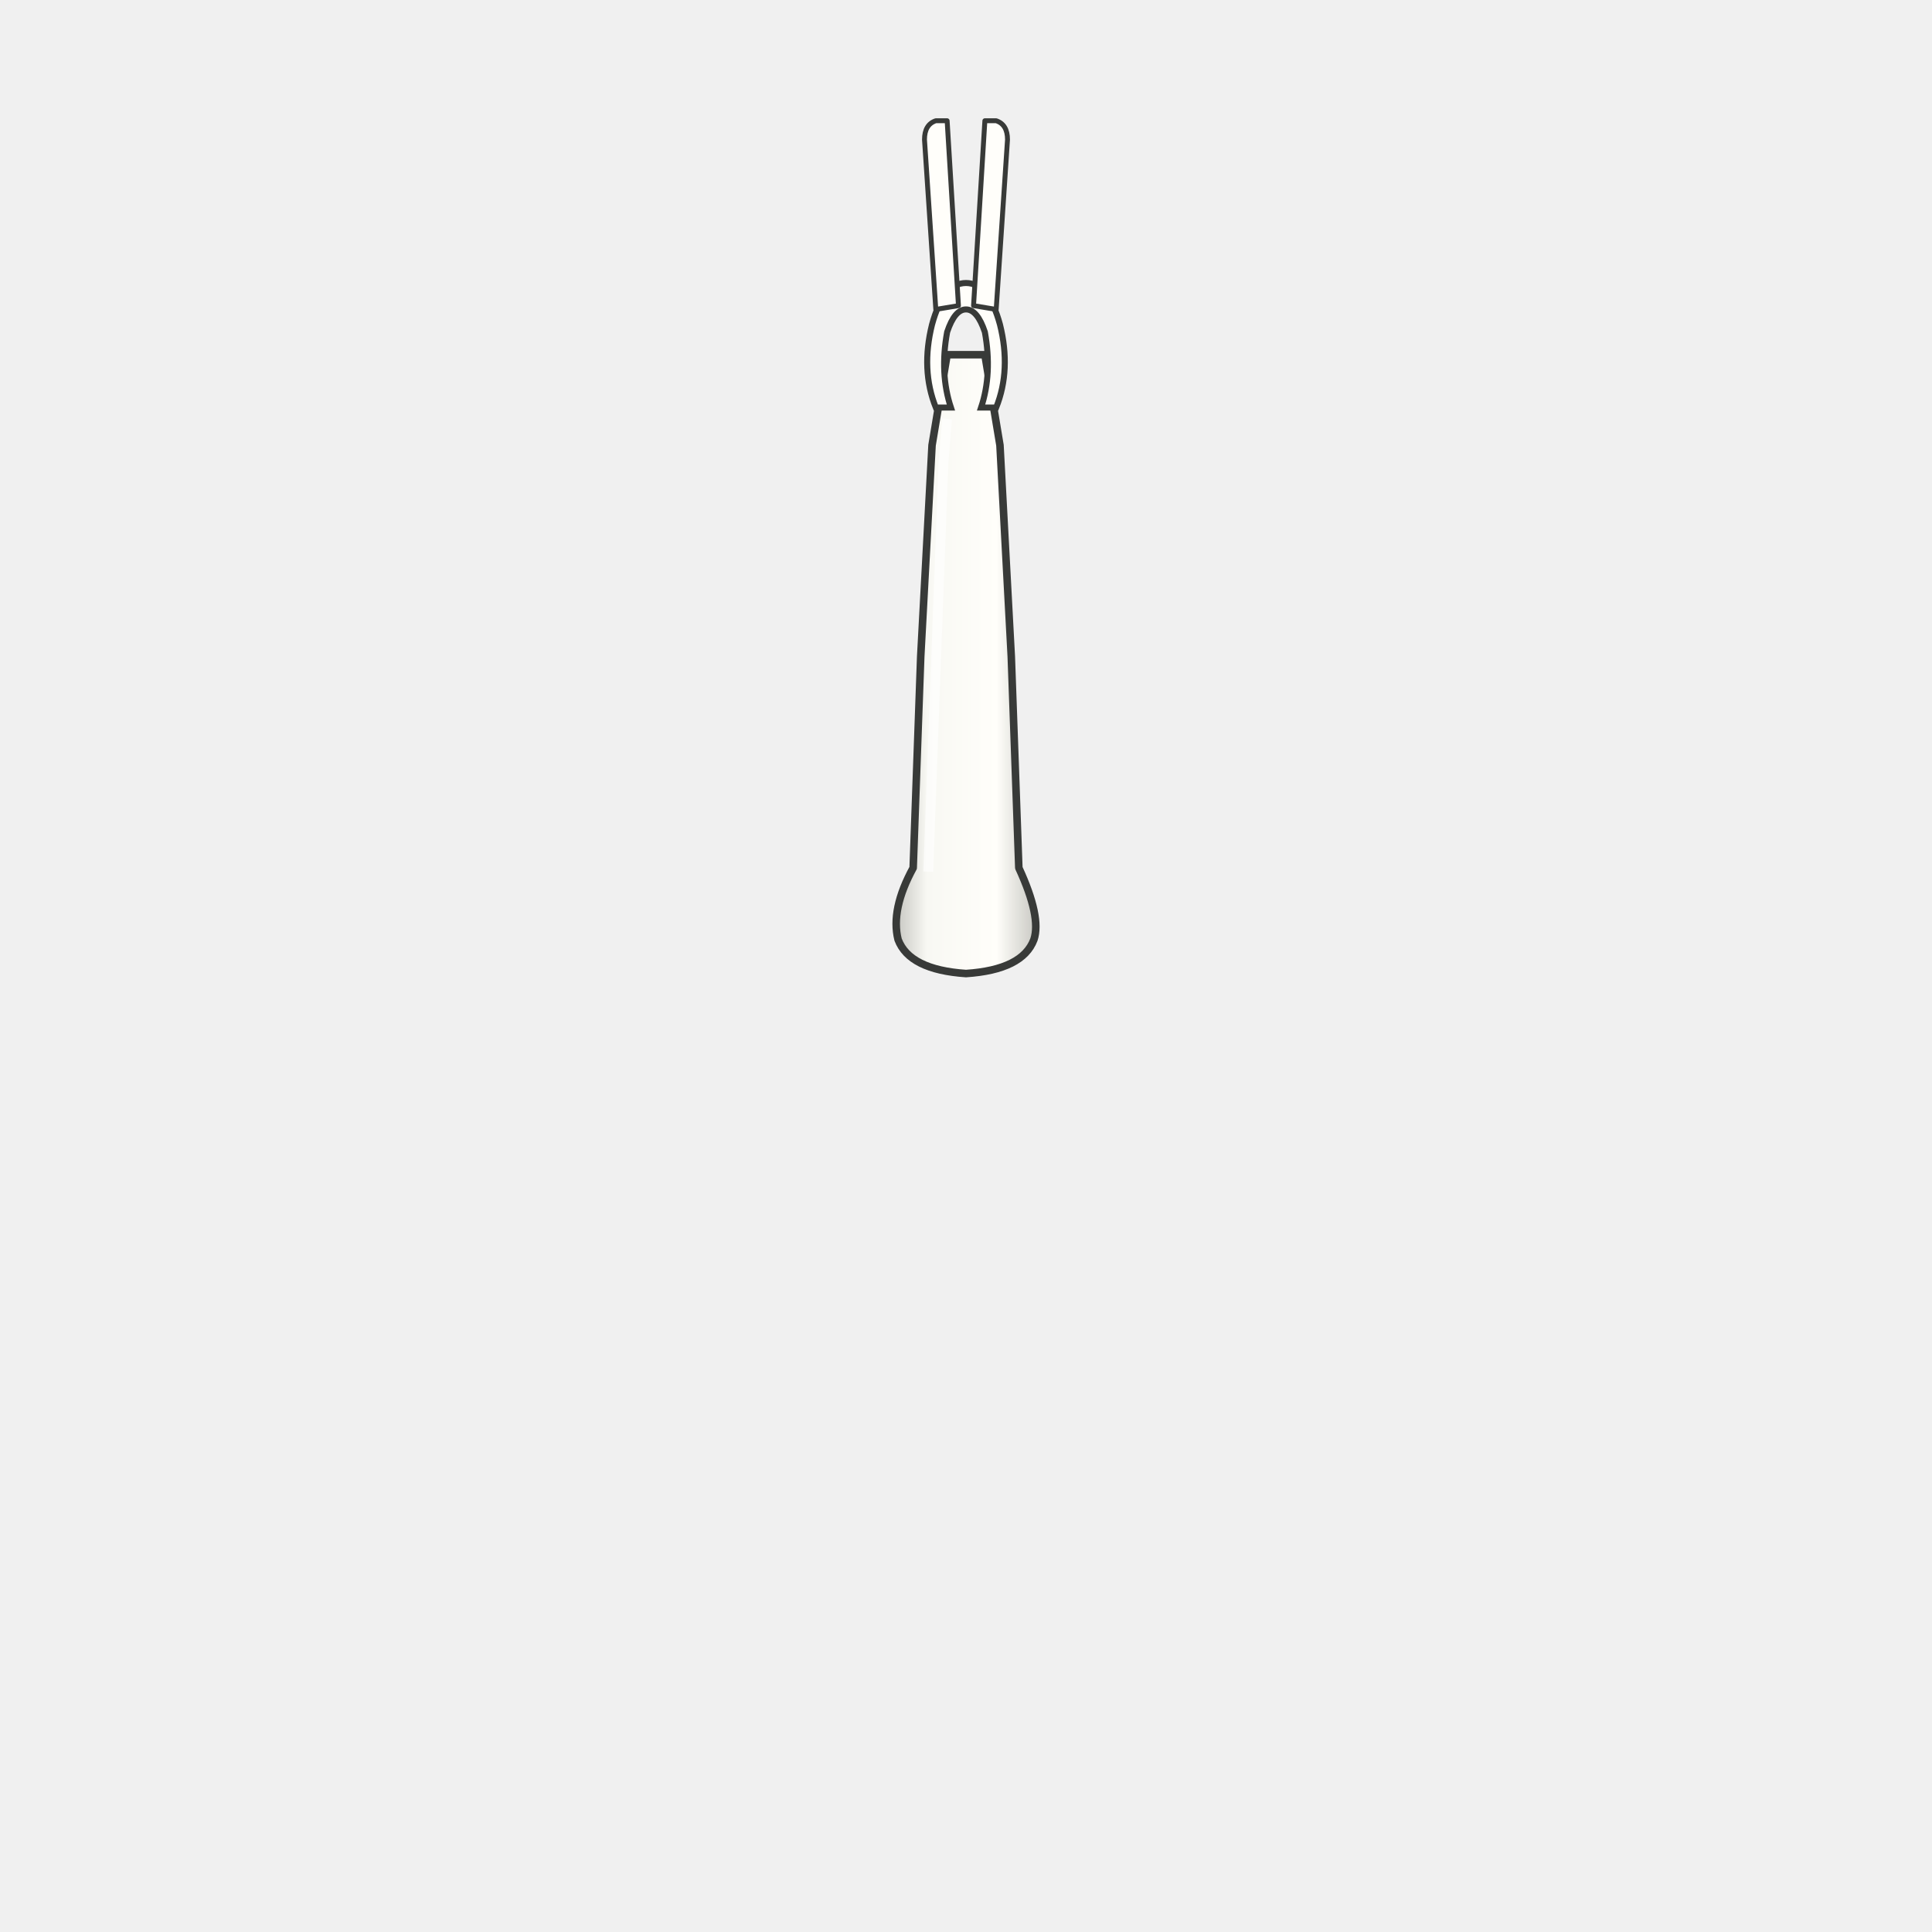
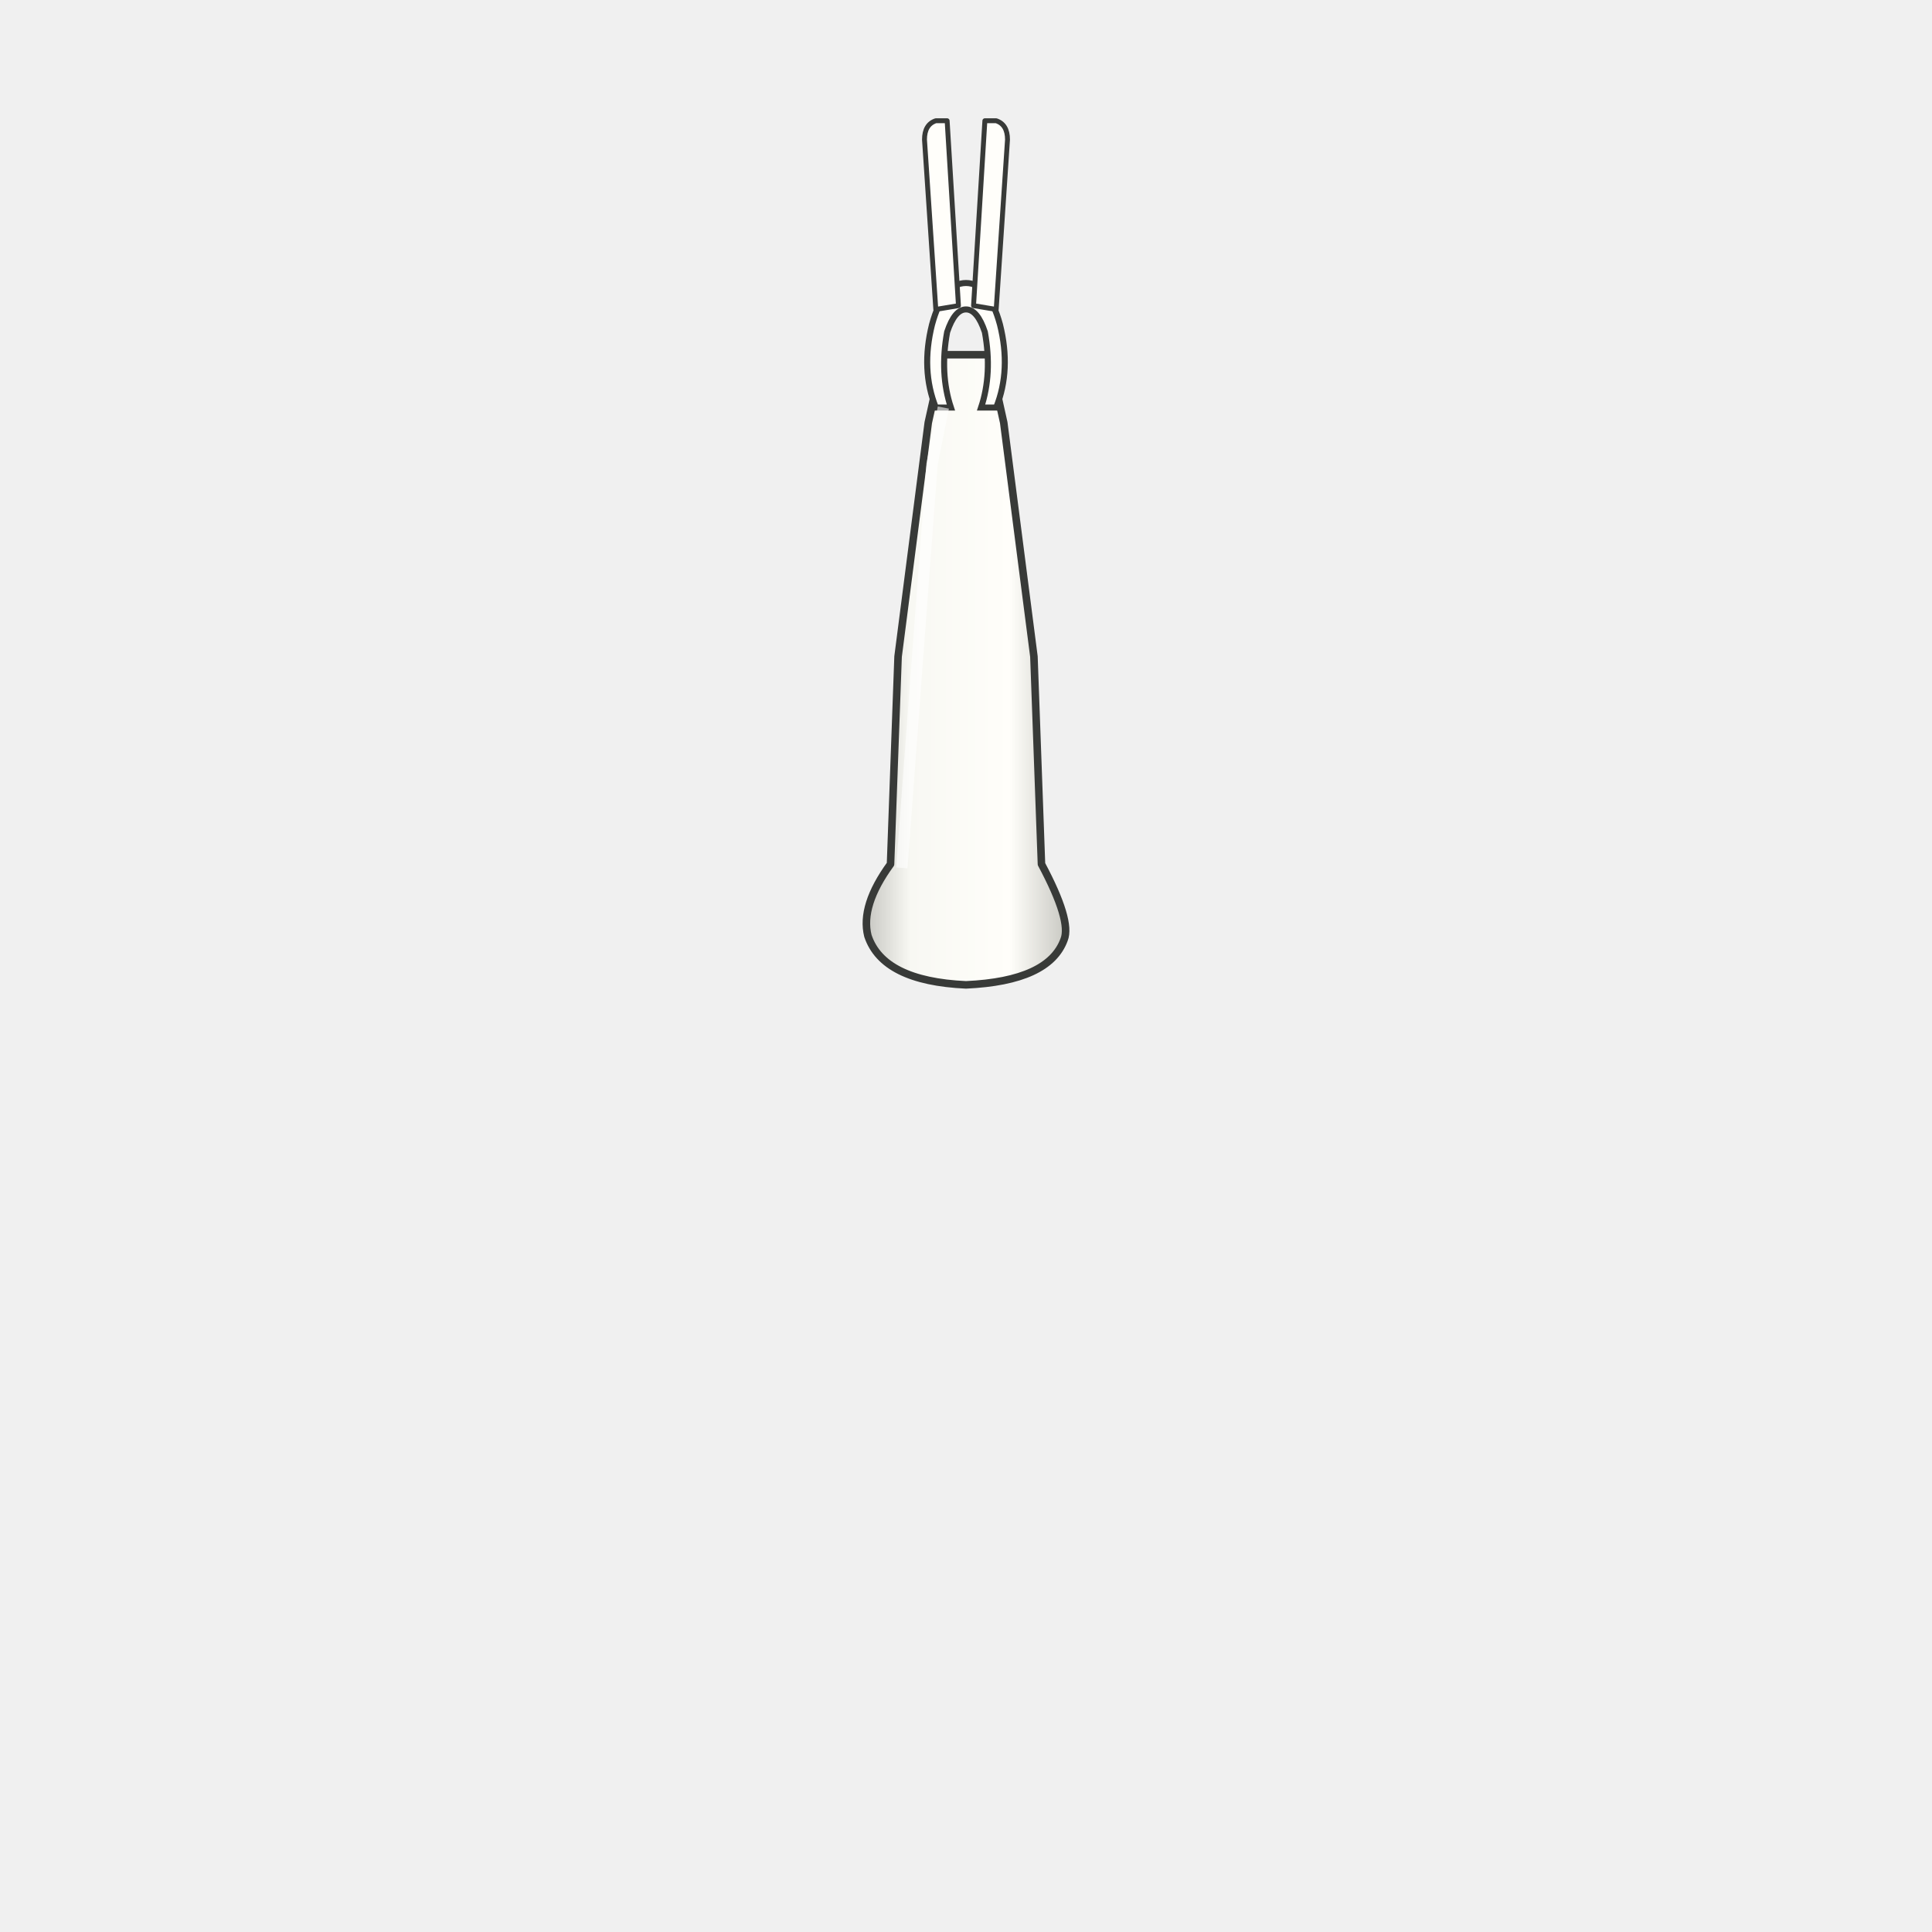
<svg xmlns="http://www.w3.org/2000/svg" width="512" height="512" viewBox="0 0 512 512" role="img" aria-label="APU EGT white fork-tipped needle">
  <defs>
    <linearGradient id="egtFace" x1="0" y1="0" x2="1" y2="0">
      <stop offset="0" stop-color="#c7c7c2" />
      <stop offset=".22" stop-color="#f8f8f3" />
      <stop offset=".72" stop-color="#fffefa" />
      <stop offset="1" stop-color="#c9c9c3" />
    </linearGradient>
  </defs>
-   <path d="M238 249 Q236 241 242 230 L244 174 L247 118 L251 94 L261 94 L265 118 L268 174 L270 230 Q276 243 274 249 Q271 257 256 258 Q241 257 238 249 Z" fill="url(#egtFace)" stroke="#383a38" stroke-width="2" stroke-linejoin="round" />
+   <path d="M230 248 Q228 240 236 229 L238 174 L246 112 L250 94 L262 94 L266 112 L274 174 L276 229 Q284 244 282 249 Q278 260 256 261 Q234 260 230 248 Z" fill="url(#egtFace)" stroke="#383a38" stroke-width="2" stroke-linejoin="round" />
  <path d="M248 108 Q244 98 247 86 Q250 75 256 75 Q262 75 265 86 Q268 98 264 108 L260 108 Q263 99 261 88 Q259 82 256 82 Q253 82 251 88 Q249 99 252 108 Z" fill="#fffefa" stroke="#383a38" stroke-width="1.6" />
  <path d="M248 82 L245 37 Q245 33 248 32 L251 32 L254 81 Z M258 81 L261 32 L264 32 Q267 33 267 37 L264 82 Z" fill="#fffefa" stroke="#383a38" stroke-width="1.3" stroke-linejoin="round" />
-   <path d="M246 231 L250 123 L251 111" fill="none" stroke="#ffffff" stroke-width="2.6" opacity=".6" />
+   <path d="M239 230 L247 123 L250 108" fill="none" stroke="#ffffff" stroke-width="3" opacity=".6" />
</svg>
